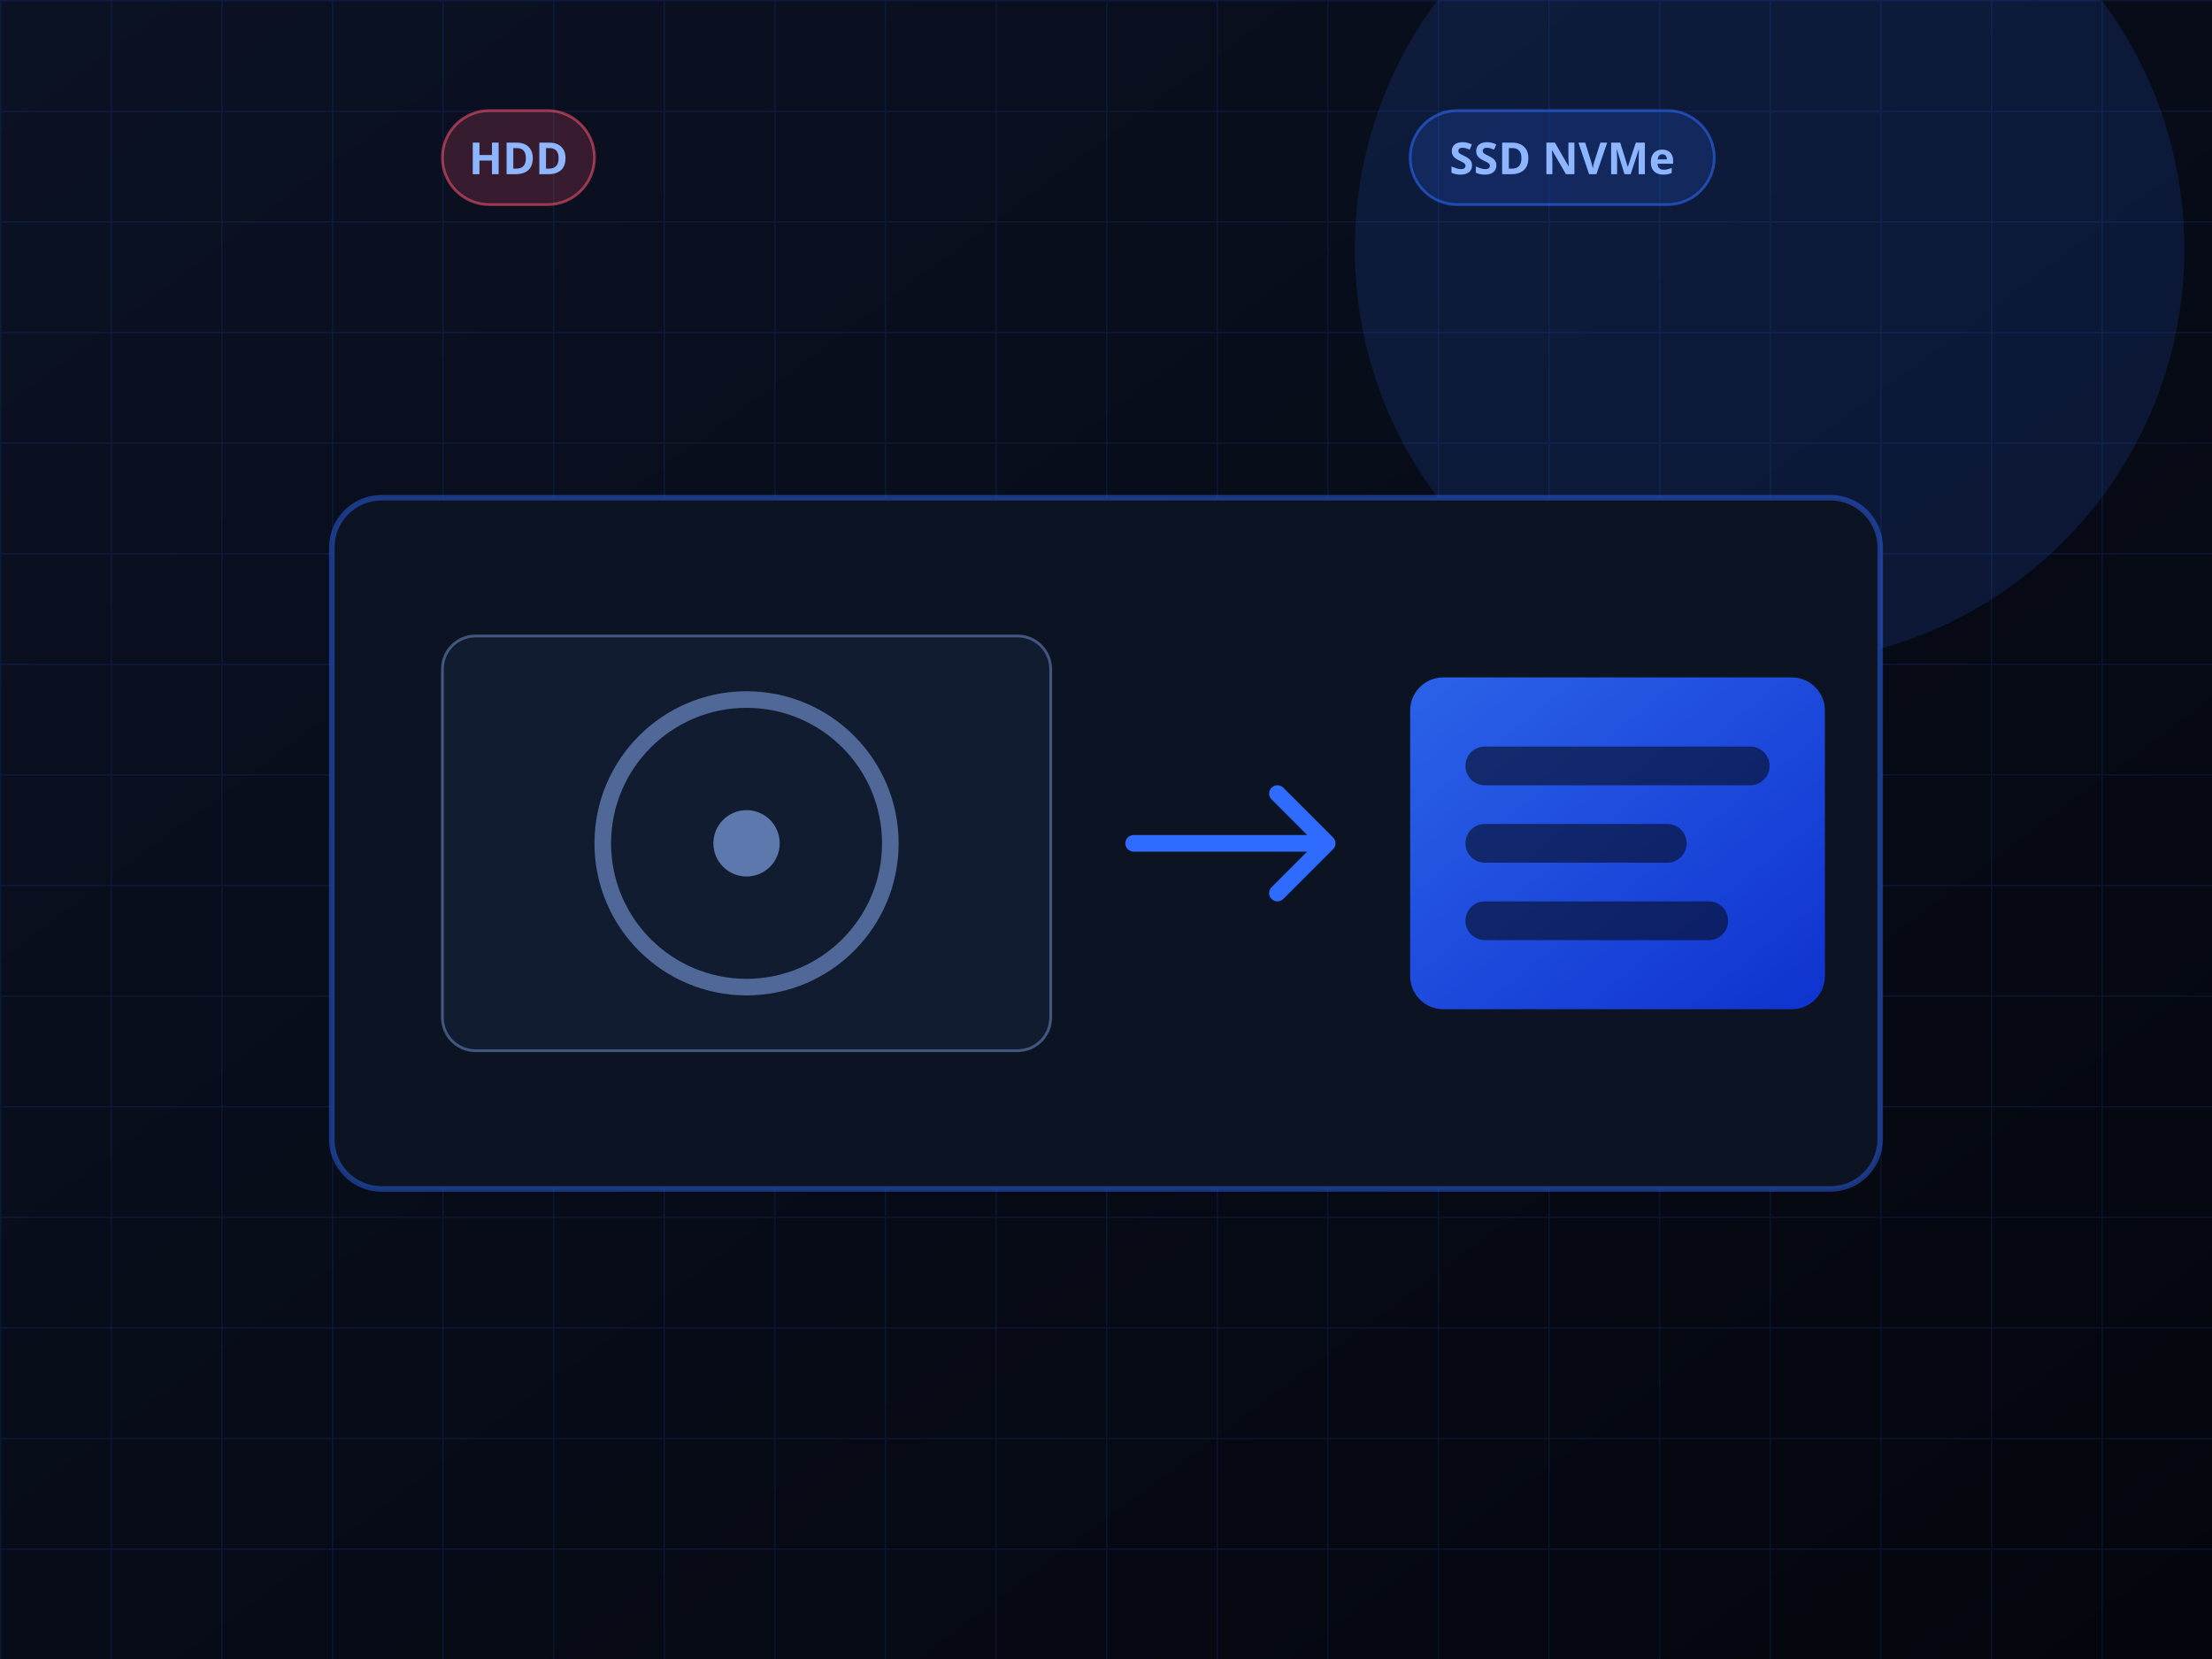
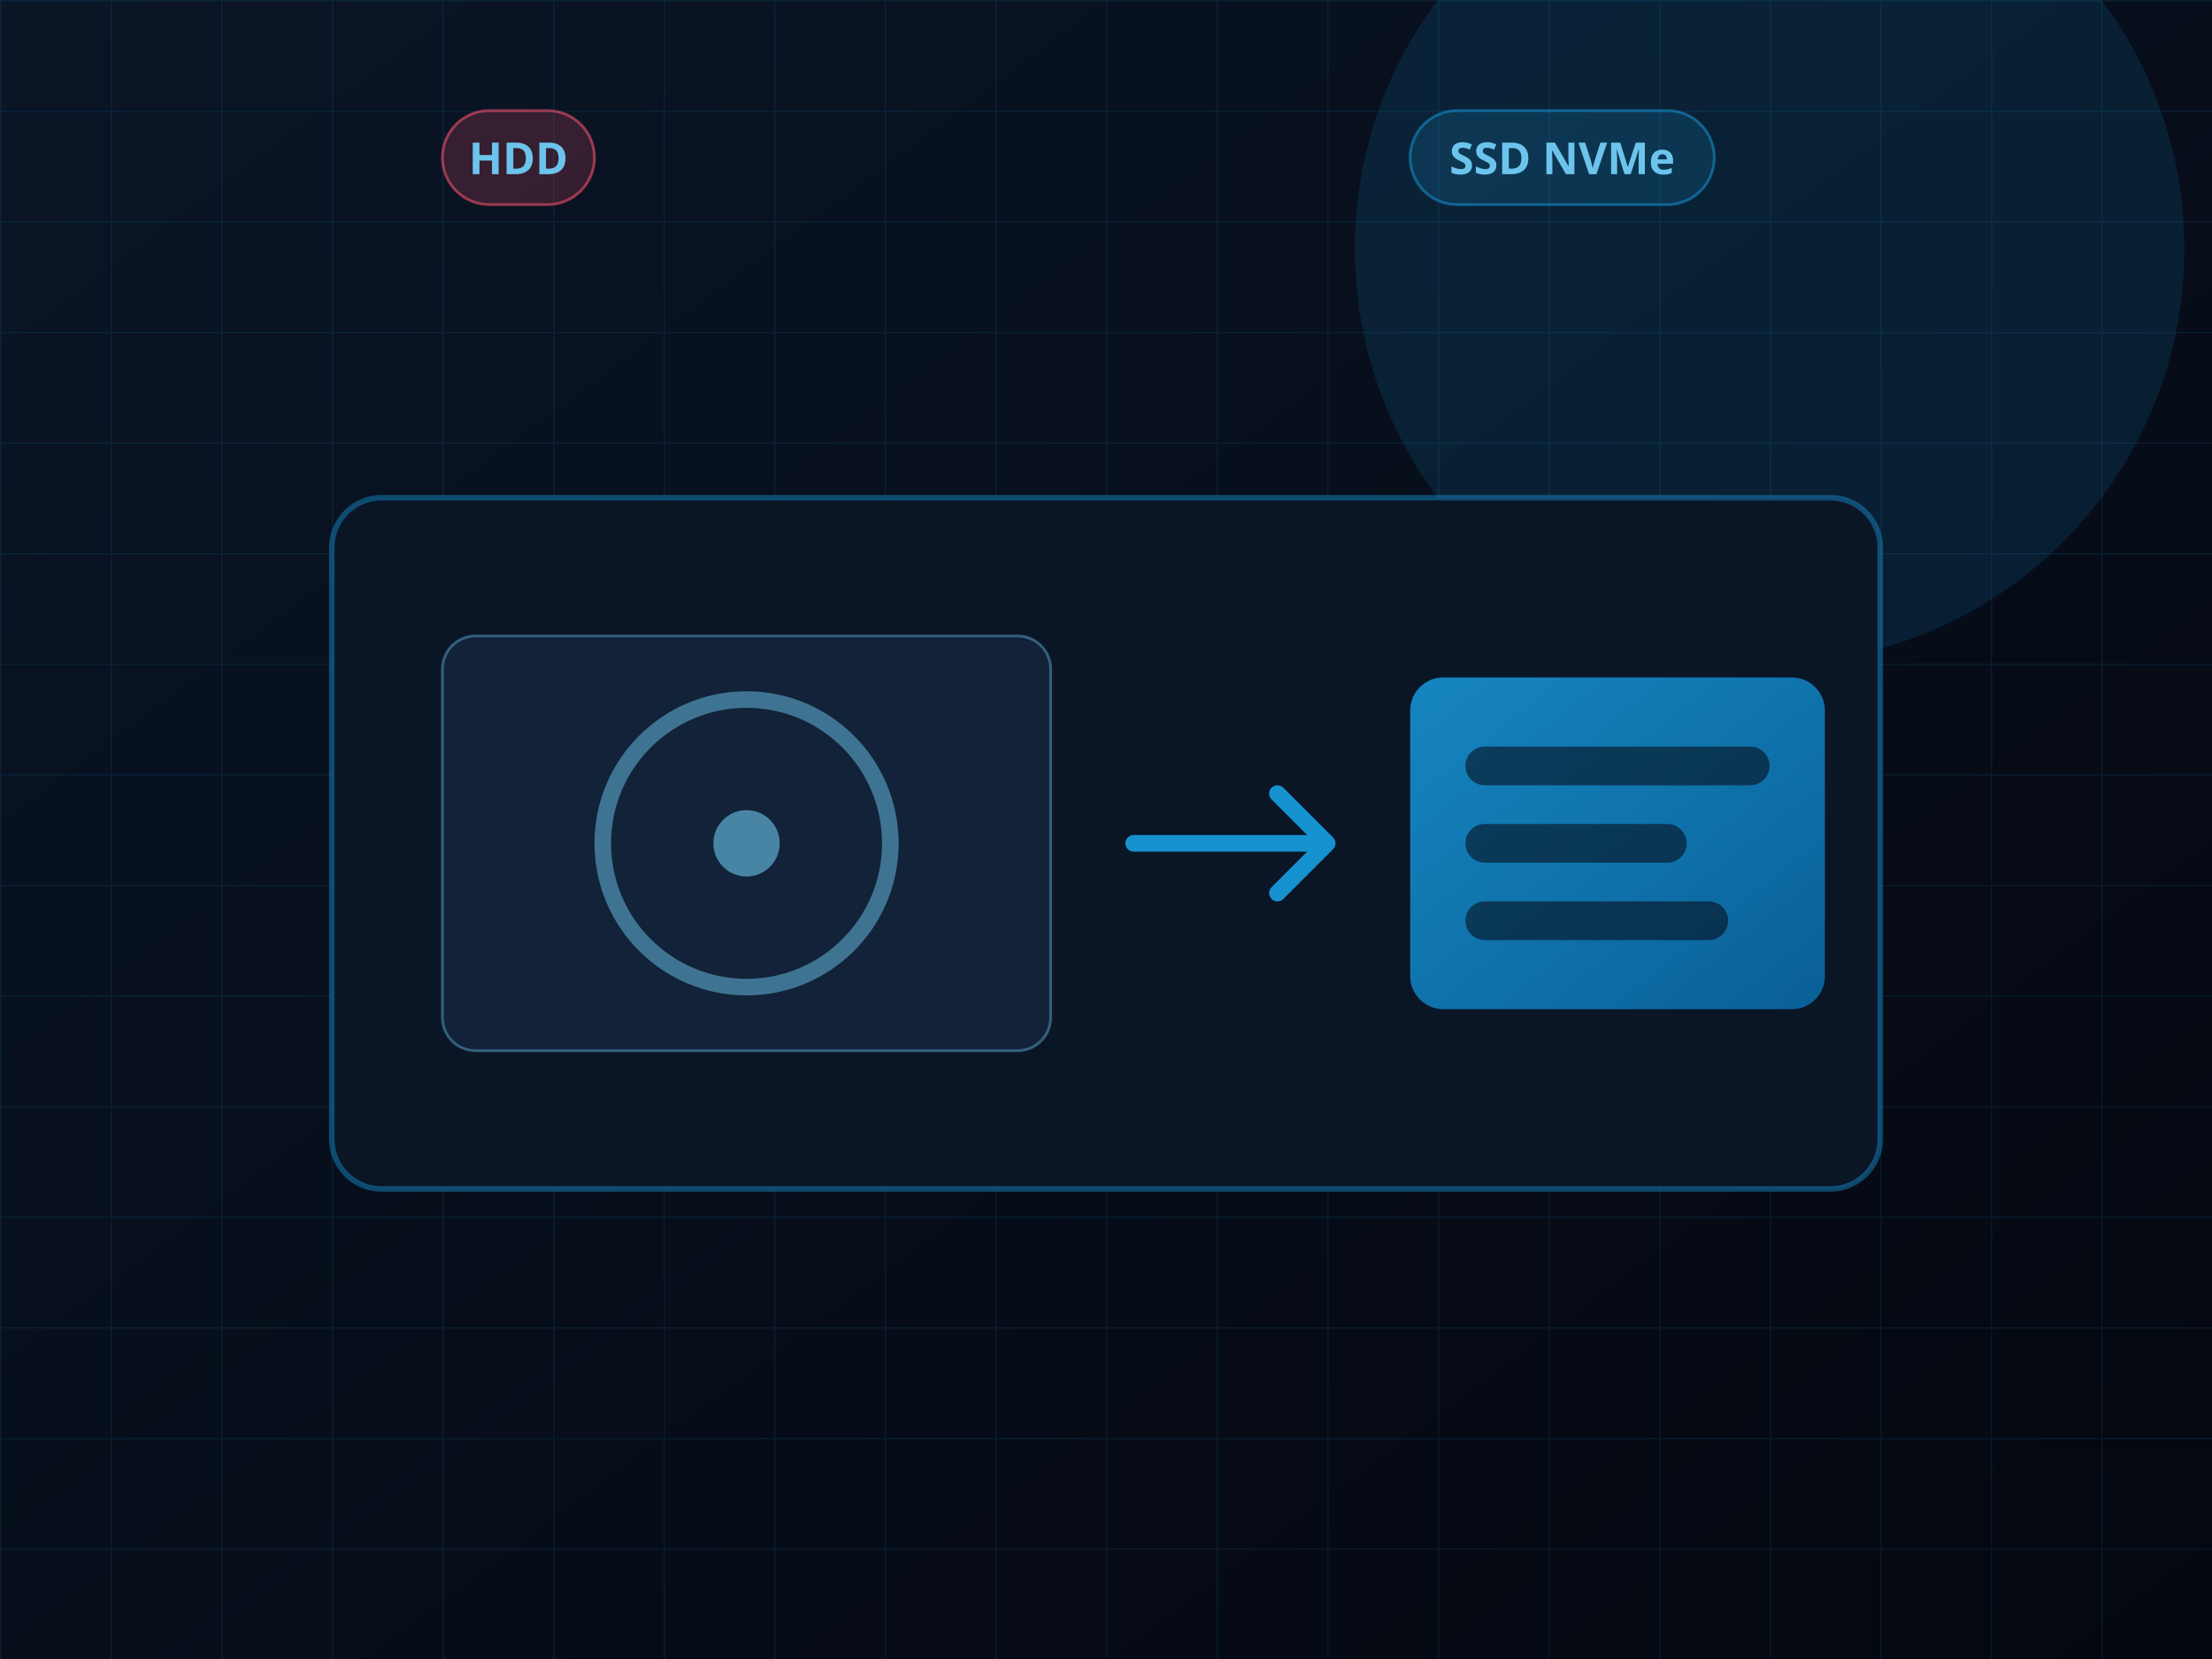
<svg xmlns="http://www.w3.org/2000/svg" viewBox="0 0 800 600" width="800" height="600" role="img" aria-label="Sostituzione hard disk con SSD">
  <defs>
    <linearGradient id="sfondo" x1="0" y1="0" x2="1" y2="1">
-       <stop offset="0%" stop-color="#0b1224" />
-       <stop offset="100%" stop-color="#04060d" />
+       <stop offset="0%" stop-color="#0a1526" />
+       <stop offset="100%" stop-color="#04070f" />
    </linearGradient>
    <linearGradient id="blu" x1="0" y1="0" x2="1" y2="1">
-       <stop offset="0%" stop-color="#2f6bff" />
-       <stop offset="100%" stop-color="#1036e1" />
+       <stop offset="0%" stop-color="#1792d1" />
+       <stop offset="100%" stop-color="#0a68a3" />
    </linearGradient>
    <pattern id="griglia" width="40" height="40" patternUnits="userSpaceOnUse">
-       <path d="M40 0H0V40" fill="none" stroke="#2f6bff" stroke-opacity="0.12" />
+       <path d="M40 0H0V40" fill="none" stroke="#1792d1" stroke-opacity="0.12" />
    </pattern>
  </defs>
  <rect width="800" height="600" fill="url(#sfondo)" />
  <rect width="800" height="600" fill="url(#griglia)" />
-   <circle cx="640" cy="90" r="150" fill="#2f6bff" fill-opacity="0.14" />
-   <rect x="120" y="180" width="560" height="250" rx="18" fill="#0c1424" stroke="#2f6bff" stroke-opacity="0.45" stroke-width="2" />
-   <rect x="160" y="230" width="220" height="150" rx="12" fill="#111c30" stroke="#8eb5ff" stroke-opacity="0.4" />
-   <circle cx="270" cy="305" r="52" fill="none" stroke="#8eb5ff" stroke-opacity="0.5" stroke-width="6" />
-   <circle cx="270" cy="305" r="12" fill="#8eb5ff" fill-opacity="0.6" />
-   <path d="M410 305h70m0 0-18-18m18 18-18 18" stroke="#2f6bff" stroke-width="6" fill="none" stroke-linecap="round" stroke-linejoin="round" />
+   <circle cx="640" cy="90" r="150" fill="#1792d1" fill-opacity="0.14" />
+   <rect x="120" y="180" width="560" height="250" rx="18" fill="#0a1526" stroke="#1792d1" stroke-opacity="0.45" stroke-width="2" />
+   <rect x="160" y="230" width="220" height="150" rx="12" fill="#122238" stroke="#6cc4ec" stroke-opacity="0.4" />
+   <circle cx="270" cy="305" r="52" fill="none" stroke="#6cc4ec" stroke-opacity="0.5" stroke-width="6" />
+   <circle cx="270" cy="305" r="12" fill="#6cc4ec" fill-opacity="0.6" />
+   <path d="M410 305h70m0 0-18-18m18 18-18 18" stroke="#1792d1" stroke-width="6" fill="none" stroke-linecap="round" stroke-linejoin="round" />
  <rect x="510" y="245" width="150" height="120" rx="12" fill="url(#blu)" fill-opacity="0.9" />
-   <g fill="#04060d" fill-opacity="0.55">
+   <g fill="#04070f" fill-opacity="0.55">
    <rect x="530" y="270" width="110" height="14" rx="7" />
    <rect x="530" y="298" width="80" height="14" rx="7" />
    <rect x="530" y="326" width="95" height="14" rx="7" />
  </g>
  <g>
    <rect x="160" y="40" width="55" height="34" rx="17" fill="#ff5470" fill-opacity="0.18" stroke="#ff5470" stroke-opacity="0.55" />
-     <text x="187.5" y="63" text-anchor="middle" font-family="system-ui,sans-serif" font-size="16" font-weight="700" fill="#8eb5ff">HDD</text>
+     <text x="187.5" y="63" text-anchor="middle" font-family="system-ui,sans-serif" font-size="16" font-weight="700" fill="#6cc4ec">HDD</text>
  </g>
  <g>
-     <rect x="510" y="40" width="110" height="34" rx="17" fill="#2f6bff" fill-opacity="0.18" stroke="#2f6bff" stroke-opacity="0.55" />
-     <text x="565.0" y="63" text-anchor="middle" font-family="system-ui,sans-serif" font-size="16" font-weight="700" fill="#8eb5ff">SSD NVMe</text>
+     <rect x="510" y="40" width="110" height="34" rx="17" fill="#1792d1" fill-opacity="0.18" stroke="#1792d1" stroke-opacity="0.55" />
+     <text x="565.0" y="63" text-anchor="middle" font-family="system-ui,sans-serif" font-size="16" font-weight="700" fill="#6cc4ec">SSD NVMe</text>
  </g>
</svg>
